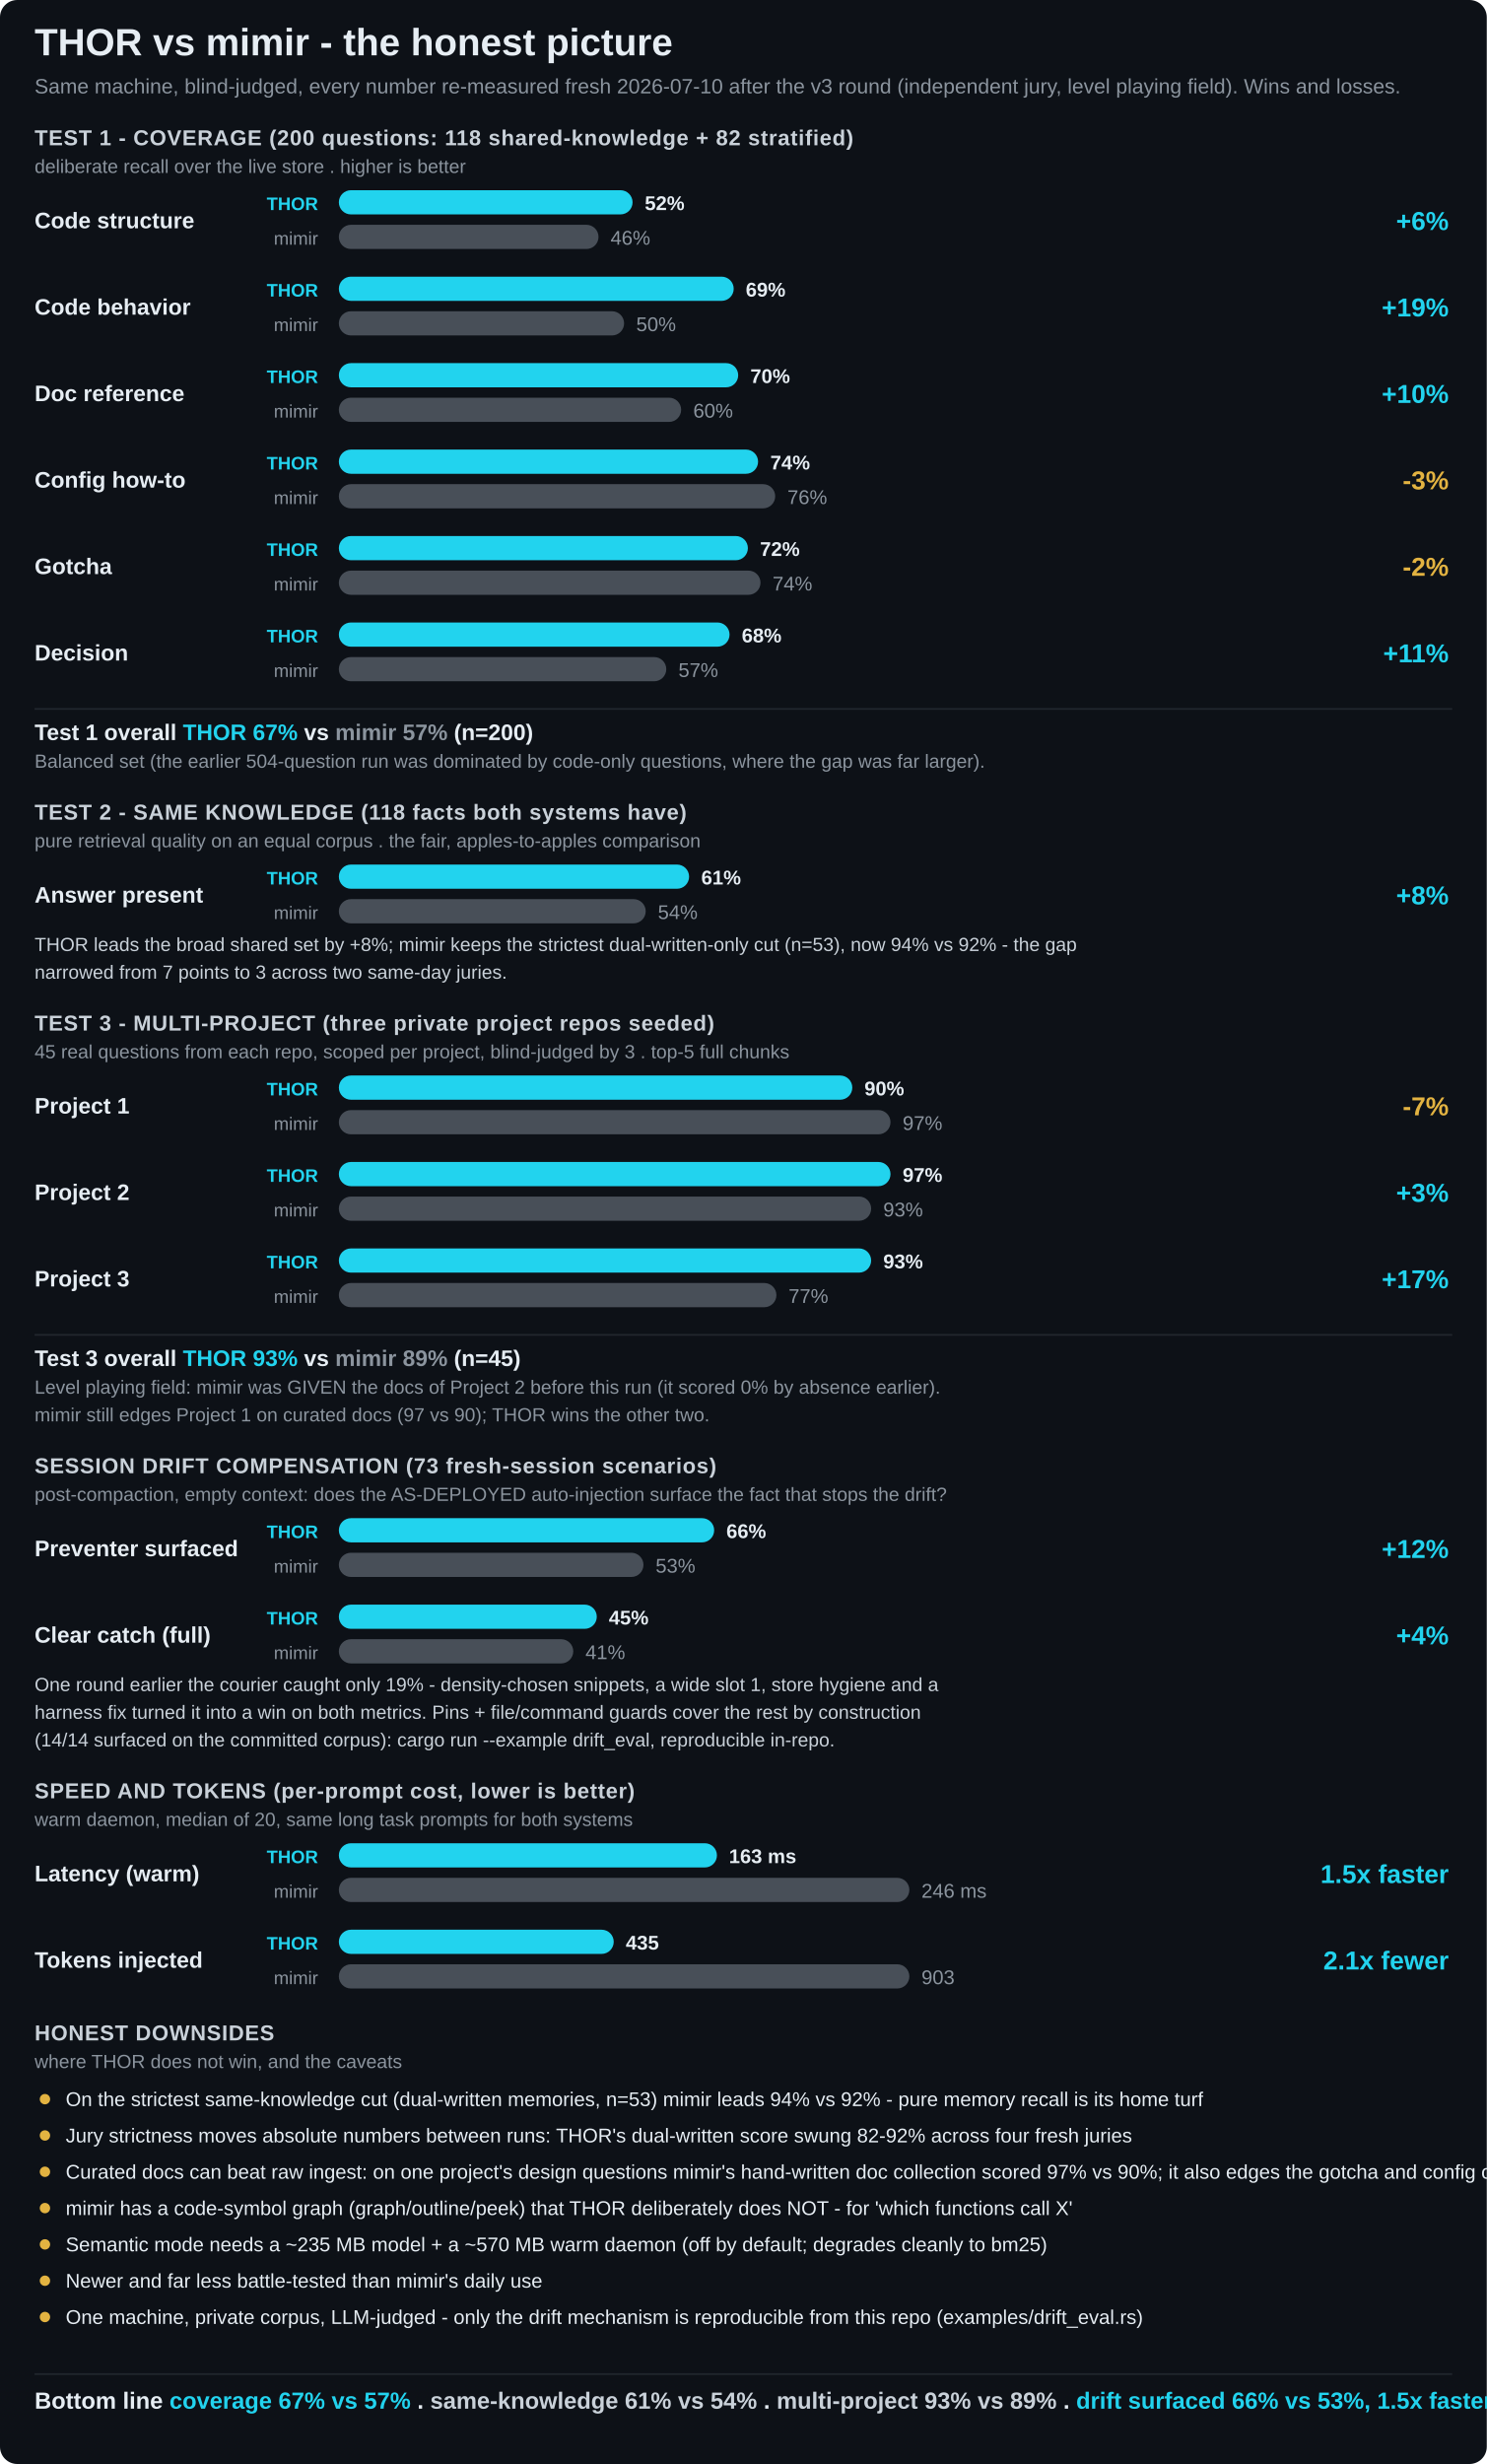
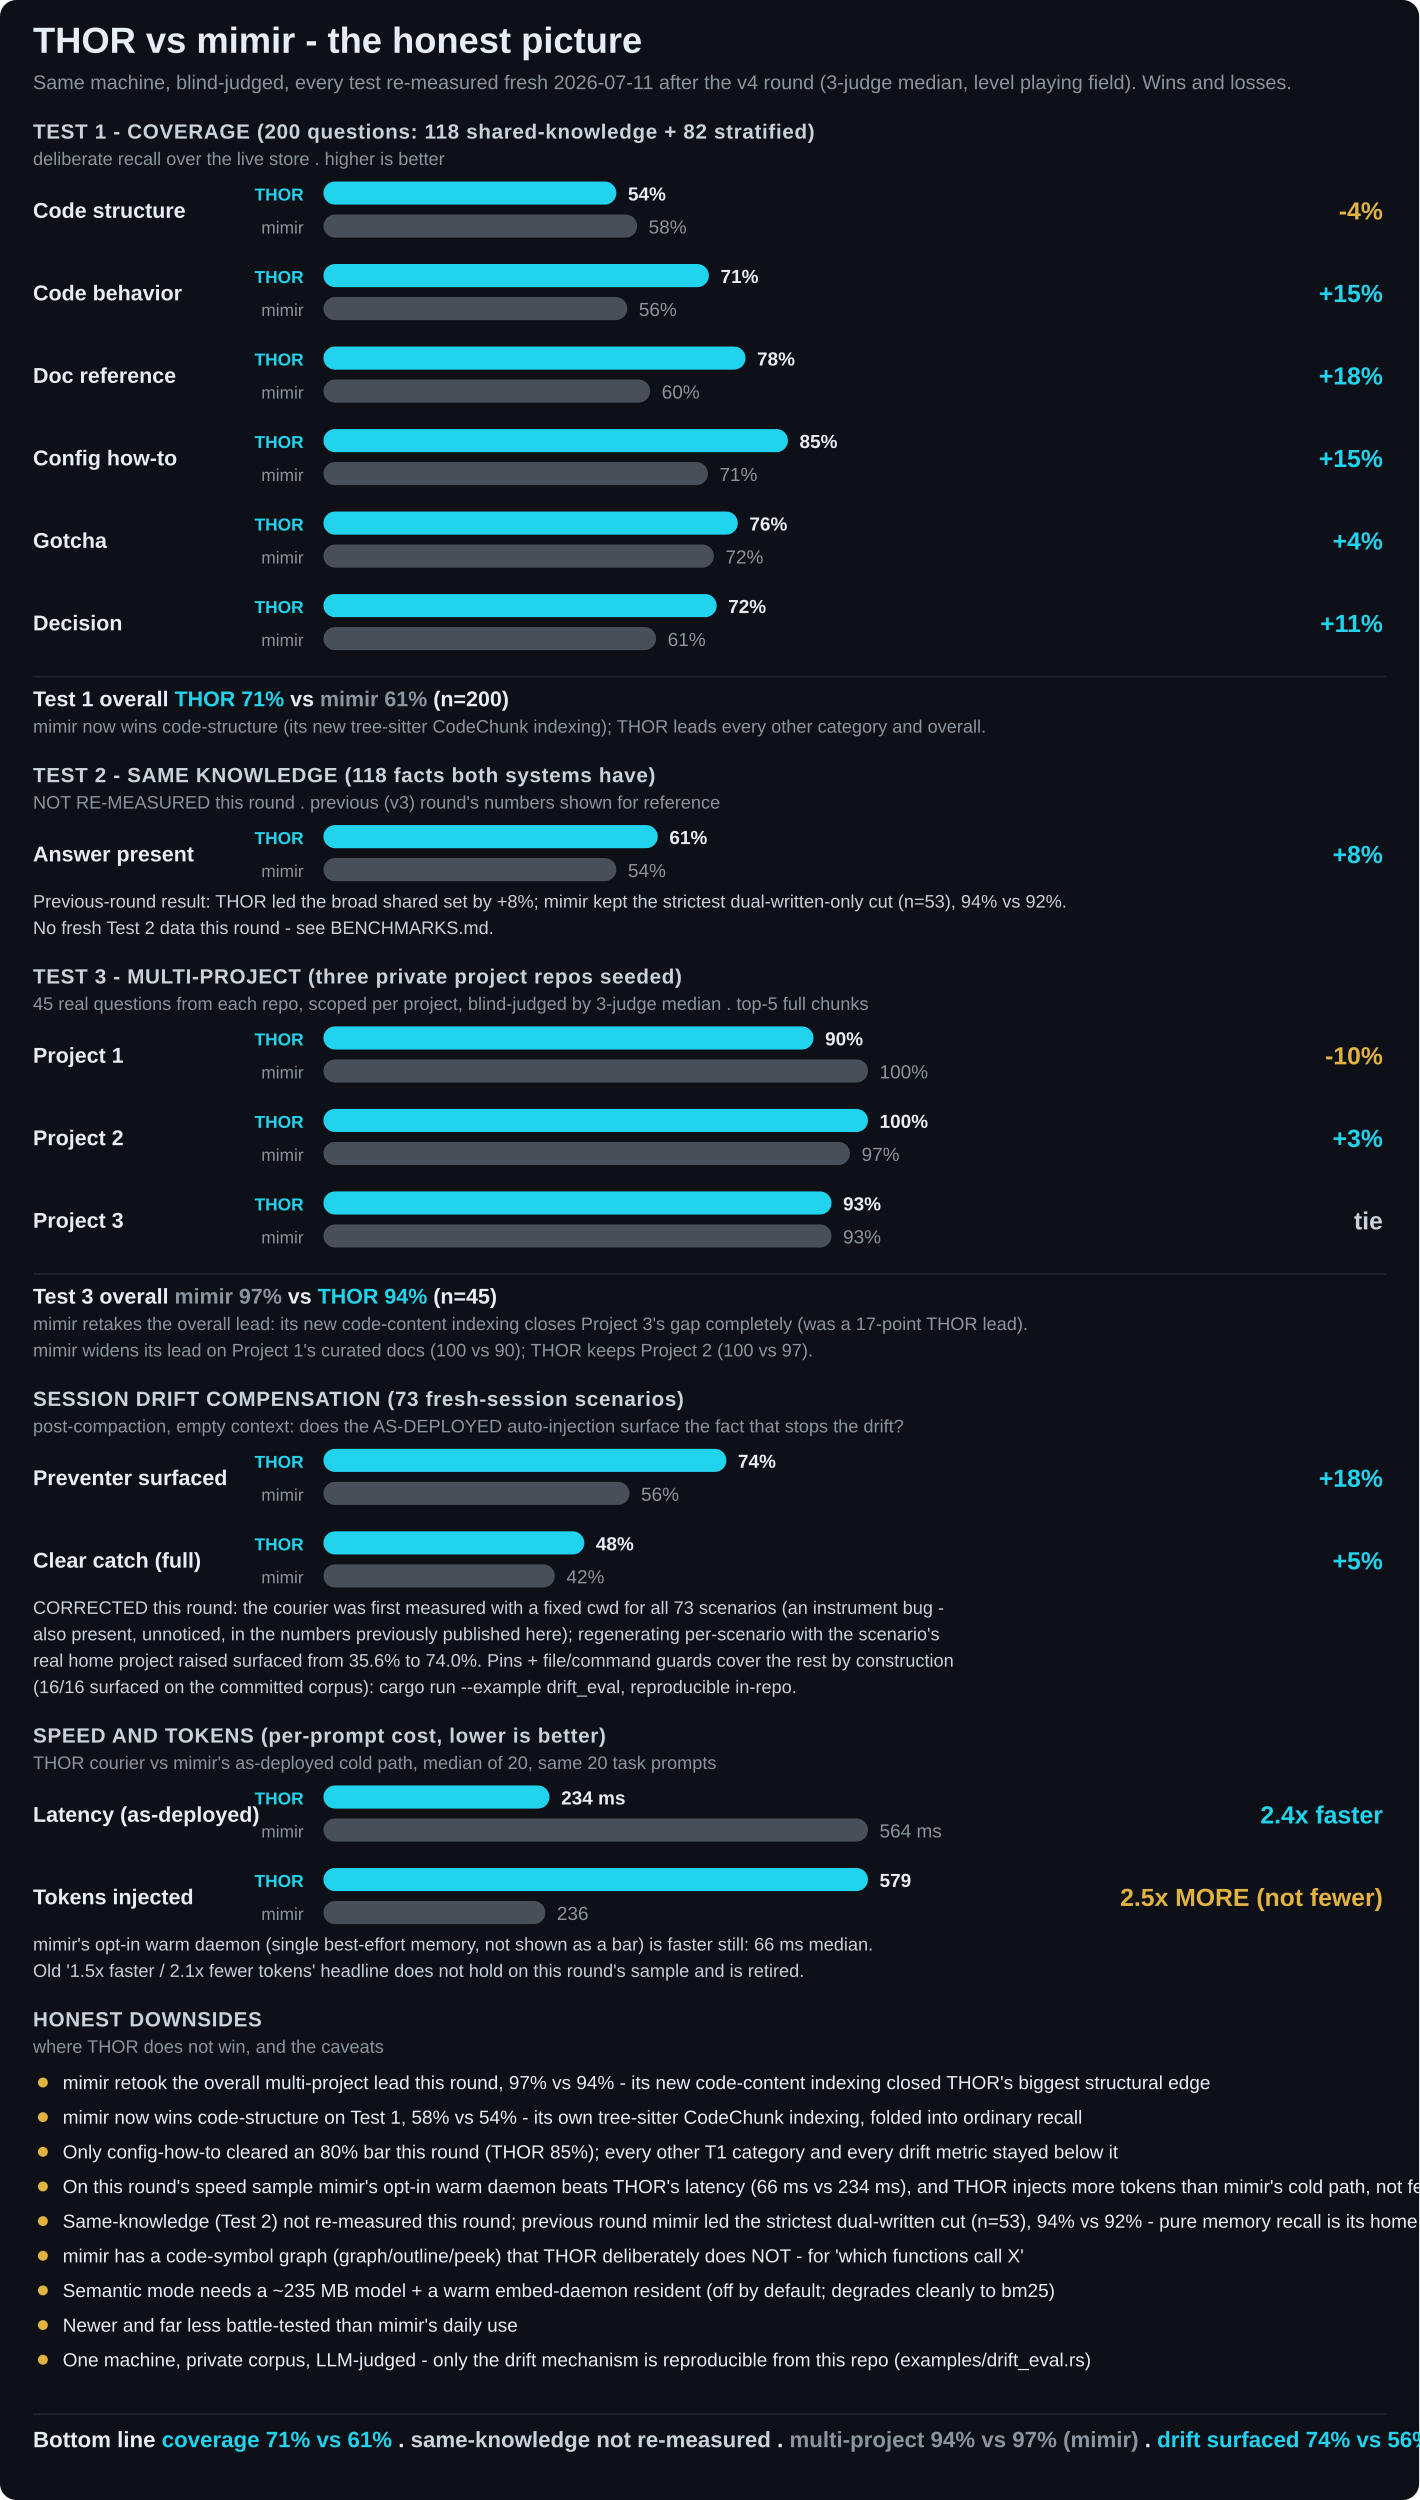
- <svg xmlns="http://www.w3.org/2000/svg" viewBox="0 0 860 1425" font-family="Segoe UI, Helvetica Neue, Arial, sans-serif">
-   <rect x="0" y="0" width="860" height="1425" rx="10" fill="#0d1117" />
+ <svg xmlns="http://www.w3.org/2000/svg" viewBox="0 0 860 1515" font-family="Segoe UI, Helvetica Neue, Arial, sans-serif">
+   <rect x="0" y="0" width="860" height="1515" rx="10" fill="#0d1117" />
  <text x="20" y="32" fill="#e6edf3" font-size="22" font-weight="800">THOR vs mimir - the honest picture</text>
-   <text x="20" y="54" fill="#8b949e" font-size="12">Same machine, blind-judged, every number re-measured fresh 2026-07-10 after the v3 round (independent jury, level playing field). Wins and losses.</text>
+   <text x="20" y="54" fill="#8b949e" font-size="12">Same machine, blind-judged, every test re-measured fresh 2026-07-11 after the v4 round (3-judge median, level playing field). Wins and losses.</text>
  <text x="20" y="84" fill="#c9d1d9" font-size="12.5" font-weight="700" letter-spacing="0.4">TEST 1 - COVERAGE  (200 questions: 118 shared-knowledge + 82 stratified)</text>
  <text x="20" y="100" fill="#8b949e" font-size="11">deliberate recall over the live store . higher is better</text>
-   <rect x="196" y="110" width="169.9" height="14" rx="7" fill="#22d3ee" />
-   <text x="372.95" y="121.5" fill="#e6edf3" font-size="11.5" font-weight="700">52%</text>
+   <rect x="196" y="110" width="177.5" height="14" rx="7" fill="#22d3ee" />
+   <text x="380.54" y="121.5" fill="#e6edf3" font-size="11.5" font-weight="700">54%</text>
  <text x="184" y="121.5" fill="#22d3ee" font-size="10.5" font-weight="700" text-anchor="end">THOR</text>
  <text x="20" y="132" fill="#e6edf3" font-size="13" font-weight="700">Code structure</text>
-   <text x="838" y="133" fill="#22d3ee" font-size="15" font-weight="800" text-anchor="end">+6%</text>
-   <rect x="196" y="130" width="150.2" height="14" rx="7" fill="#484f58" />
-   <text x="353.15" y="141.5" fill="#8b949e" font-size="11.5">46%</text>
+   <text x="838" y="133" fill="#e3b341" font-size="15" font-weight="800" text-anchor="end">-4%</text>
+   <rect x="196" y="130" width="190.1" height="14" rx="7" fill="#484f58" />
+   <text x="393.08" y="141.5" fill="#8b949e" font-size="11.5">58%</text>
  <text x="184" y="141.5" fill="#8b949e" font-size="10.5" text-anchor="end">mimir</text>
-   <rect x="196" y="160" width="228.4" height="14" rx="7" fill="#22d3ee" />
-   <text x="431.36" y="171.5" fill="#e6edf3" font-size="11.5" font-weight="700">69%</text>
+   <rect x="196" y="160" width="233.6" height="14" rx="7" fill="#22d3ee" />
+   <text x="436.64" y="171.5" fill="#e6edf3" font-size="11.5" font-weight="700">71%</text>
  <text x="184" y="171.5" fill="#22d3ee" font-size="10.5" font-weight="700" text-anchor="end">THOR</text>
  <text x="20" y="182" fill="#e6edf3" font-size="13" font-weight="700">Code behavior</text>
-   <text x="838" y="183" fill="#22d3ee" font-size="15" font-weight="800" text-anchor="end">+19%</text>
-   <rect x="196" y="180" width="165.0" height="14" rx="7" fill="#484f58" />
-   <text x="368.00" y="191.5" fill="#8b949e" font-size="11.5">50%</text>
+   <text x="838" y="183" fill="#22d3ee" font-size="15" font-weight="800" text-anchor="end">+15%</text>
+   <rect x="196" y="180" width="184.1" height="14" rx="7" fill="#484f58" />
+   <text x="387.14" y="191.5" fill="#8b949e" font-size="11.5">56%</text>
  <text x="184" y="191.5" fill="#8b949e" font-size="10.5" text-anchor="end">mimir</text>
-   <rect x="196" y="210" width="231.0" height="14" rx="7" fill="#22d3ee" />
-   <text x="434.00" y="221.5" fill="#e6edf3" font-size="11.5" font-weight="700">70%</text>
+   <rect x="196" y="210" width="255.8" height="14" rx="7" fill="#22d3ee" />
+   <text x="458.75" y="221.5" fill="#e6edf3" font-size="11.5" font-weight="700">78%</text>
  <text x="184" y="221.5" fill="#22d3ee" font-size="10.5" font-weight="700" text-anchor="end">THOR</text>
  <text x="20" y="232" fill="#e6edf3" font-size="13" font-weight="700">Doc reference</text>
-   <text x="838" y="233" fill="#22d3ee" font-size="15" font-weight="800" text-anchor="end">+10%</text>
+   <text x="838" y="233" fill="#22d3ee" font-size="15" font-weight="800" text-anchor="end">+18%</text>
  <rect x="196" y="230" width="198.0" height="14" rx="7" fill="#484f58" />
  <text x="401.00" y="241.5" fill="#8b949e" font-size="11.5">60%</text>
  <text x="184" y="241.5" fill="#8b949e" font-size="10.5" text-anchor="end">mimir</text>
-   <rect x="196" y="260" width="242.5" height="14" rx="7" fill="#22d3ee" />
-   <text x="445.55" y="271.5" fill="#e6edf3" font-size="11.5" font-weight="700">74%</text>
+   <rect x="196" y="260" width="281.5" height="14" rx="7" fill="#22d3ee" />
+   <text x="484.49" y="271.5" fill="#e6edf3" font-size="11.5" font-weight="700">85%</text>
  <text x="184" y="271.5" fill="#22d3ee" font-size="10.5" font-weight="700" text-anchor="end">THOR</text>
  <text x="20" y="282" fill="#e6edf3" font-size="13" font-weight="700">Config how-to</text>
-   <text x="838" y="283" fill="#e3b341" font-size="15" font-weight="800" text-anchor="end">-3%</text>
-   <rect x="196" y="280" width="252.4" height="14" rx="7" fill="#484f58" />
-   <text x="455.45" y="291.5" fill="#8b949e" font-size="11.5">76%</text>
+   <text x="838" y="283" fill="#22d3ee" font-size="15" font-weight="800" text-anchor="end">+15%</text>
+   <rect x="196" y="280" width="233.0" height="14" rx="7" fill="#484f58" />
+   <text x="435.98" y="291.5" fill="#8b949e" font-size="11.5">71%</text>
  <text x="184" y="291.5" fill="#8b949e" font-size="10.5" text-anchor="end">mimir</text>
-   <rect x="196" y="310" width="236.6" height="14" rx="7" fill="#22d3ee" />
-   <text x="439.61" y="321.5" fill="#e6edf3" font-size="11.5" font-weight="700">72%</text>
+   <rect x="196" y="310" width="251.1" height="14" rx="7" fill="#22d3ee" />
+   <text x="454.13" y="321.5" fill="#e6edf3" font-size="11.5" font-weight="700">76%</text>
  <text x="184" y="321.5" fill="#22d3ee" font-size="10.5" font-weight="700" text-anchor="end">THOR</text>
  <text x="20" y="332" fill="#e6edf3" font-size="13" font-weight="700">Gotcha</text>
-   <text x="838" y="333" fill="#e3b341" font-size="15" font-weight="800" text-anchor="end">-2%</text>
-   <rect x="196" y="330" width="243.9" height="14" rx="7" fill="#484f58" />
-   <text x="446.87" y="341.5" fill="#8b949e" font-size="11.5">74%</text>
+   <text x="838" y="333" fill="#22d3ee" font-size="15" font-weight="800" text-anchor="end">+4%</text>
+   <rect x="196" y="330" width="236.6" height="14" rx="7" fill="#484f58" />
+   <text x="439.61" y="341.5" fill="#8b949e" font-size="11.5">72%</text>
  <text x="184" y="341.5" fill="#8b949e" font-size="10.5" text-anchor="end">mimir</text>
-   <rect x="196" y="360" width="226.0" height="14" rx="7" fill="#22d3ee" />
-   <text x="429.05" y="371.5" fill="#e6edf3" font-size="11.5" font-weight="700">68%</text>
+   <rect x="196" y="360" width="238.3" height="14" rx="7" fill="#22d3ee" />
+   <text x="441.26" y="371.5" fill="#e6edf3" font-size="11.5" font-weight="700">72%</text>
  <text x="184" y="371.5" fill="#22d3ee" font-size="10.5" font-weight="700" text-anchor="end">THOR</text>
  <text x="20" y="382" fill="#e6edf3" font-size="13" font-weight="700">Decision</text>
  <text x="838" y="383" fill="#22d3ee" font-size="15" font-weight="800" text-anchor="end">+11%</text>
-   <rect x="196" y="380" width="189.4" height="14" rx="7" fill="#484f58" />
-   <text x="392.42" y="391.5" fill="#8b949e" font-size="11.5">57%</text>
+   <rect x="196" y="380" width="201.6" height="14" rx="7" fill="#484f58" />
+   <text x="404.63" y="391.5" fill="#8b949e" font-size="11.5">61%</text>
  <text x="184" y="391.5" fill="#8b949e" font-size="10.5" text-anchor="end">mimir</text>
  <line x1="20" y1="410" x2="840" y2="410" stroke="#21262d" stroke-width="1" />
-   <text x="20" y="428" fill="#e6edf3" font-size="13" font-weight="700">Test 1 overall  <tspan fill="#22d3ee">THOR 67%</tspan> vs <tspan fill="#8b949e">mimir 57%</tspan>  (n=200)</text>
-   <text x="20" y="444" fill="#8b949e" font-size="11">Balanced set (the earlier 504-question run was dominated by code-only questions, where the gap was far larger).</text>
+   <text x="20" y="428" fill="#e6edf3" font-size="13" font-weight="700">Test 1 overall  <tspan fill="#22d3ee">THOR 71%</tspan> vs <tspan fill="#8b949e">mimir 61%</tspan>  (n=200)</text>
+   <text x="20" y="444" fill="#8b949e" font-size="11">mimir now wins code-structure (its new tree-sitter CodeChunk indexing); THOR leads every other category and overall.</text>
  <text x="20" y="474" fill="#c9d1d9" font-size="12.5" font-weight="700" letter-spacing="0.4">TEST 2 - SAME KNOWLEDGE  (118 facts both systems have)</text>
-   <text x="20" y="490" fill="#8b949e" font-size="11">pure retrieval quality on an equal corpus . the fair, apples-to-apples comparison</text>
+   <text x="20" y="490" fill="#8b949e" font-size="11">NOT RE-MEASURED this round . previous (v3) round's numbers shown for reference</text>
  <rect x="196" y="500" width="202.6" height="14" rx="7" fill="#22d3ee" />
  <text x="405.62" y="511.5" fill="#e6edf3" font-size="11.5" font-weight="700">61%</text>
  <text x="184" y="511.5" fill="#22d3ee" font-size="10.5" font-weight="700" text-anchor="end">THOR</text>
  <text x="20" y="522" fill="#e6edf3" font-size="13" font-weight="700">Answer present</text>
  <text x="838" y="523" fill="#22d3ee" font-size="15" font-weight="800" text-anchor="end">+8%</text>
  <rect x="196" y="520" width="177.5" height="14" rx="7" fill="#484f58" />
  <text x="380.54" y="531.5" fill="#8b949e" font-size="11.5">54%</text>
  <text x="184" y="531.5" fill="#8b949e" font-size="10.5" text-anchor="end">mimir</text>
-   <text x="20" y="550" fill="#c9d1d9" font-size="11">THOR leads the broad shared set by +8%; mimir keeps the strictest dual-written-only cut (n=53), now 94% vs 92% - the gap</text>
-   <text x="20" y="566" fill="#c9d1d9" font-size="11">narrowed from 7 points to 3 across two same-day juries.</text>
+   <text x="20" y="550" fill="#c9d1d9" font-size="11">Previous-round result: THOR led the broad shared set by +8%; mimir kept the strictest dual-written-only cut (n=53), 94% vs 92%.</text>
+   <text x="20" y="566" fill="#c9d1d9" font-size="11">No fresh Test 2 data this round - see BENCHMARKS.md.</text>
  <text x="20" y="596" fill="#c9d1d9" font-size="12.5" font-weight="700" letter-spacing="0.4">TEST 3 - MULTI-PROJECT  (three private project repos seeded)</text>
-   <text x="20" y="612" fill="#8b949e" font-size="11">45 real questions from each repo, scoped per project, blind-judged by 3 . top-5 full chunks</text>
+   <text x="20" y="612" fill="#8b949e" font-size="11">45 real questions from each repo, scoped per project, blind-judged by 3-judge median . top-5 full chunks</text>
  <rect x="196" y="622" width="297.0" height="14" rx="7" fill="#22d3ee" />
  <text x="500.00" y="633.5" fill="#e6edf3" font-size="11.5" font-weight="700">90%</text>
  <text x="184" y="633.5" fill="#22d3ee" font-size="10.5" font-weight="700" text-anchor="end">THOR</text>
  <text x="20" y="644" fill="#e6edf3" font-size="13" font-weight="700">Project 1</text>
-   <text x="838" y="645" fill="#e3b341" font-size="15" font-weight="800" text-anchor="end">-7%</text>
-   <rect x="196" y="642" width="319.1" height="14" rx="7" fill="#484f58" />
-   <text x="522.11" y="653.5" fill="#8b949e" font-size="11.5">97%</text>
+   <text x="838" y="645" fill="#e3b341" font-size="15" font-weight="800" text-anchor="end">-10%</text>
+   <rect x="196" y="642" width="330.0" height="14" rx="7" fill="#484f58" />
+   <text x="533.00" y="653.5" fill="#8b949e" font-size="11.5">100%</text>
  <text x="184" y="653.5" fill="#8b949e" font-size="10.5" text-anchor="end">mimir</text>
-   <rect x="196" y="672" width="319.1" height="14" rx="7" fill="#22d3ee" />
-   <text x="522.11" y="683.5" fill="#e6edf3" font-size="11.5" font-weight="700">97%</text>
+   <rect x="196" y="672" width="330.0" height="14" rx="7" fill="#22d3ee" />
+   <text x="533.00" y="683.5" fill="#e6edf3" font-size="11.5" font-weight="700">100%</text>
  <text x="184" y="683.5" fill="#22d3ee" font-size="10.5" font-weight="700" text-anchor="end">THOR</text>
  <text x="20" y="694" fill="#e6edf3" font-size="13" font-weight="700">Project 2</text>
  <text x="838" y="695" fill="#22d3ee" font-size="15" font-weight="800" text-anchor="end">+3%</text>
-   <rect x="196" y="692" width="307.9" height="14" rx="7" fill="#484f58" />
-   <text x="510.89" y="703.5" fill="#8b949e" font-size="11.5">93%</text>
+   <rect x="196" y="692" width="319.1" height="14" rx="7" fill="#484f58" />
+   <text x="522.11" y="703.5" fill="#8b949e" font-size="11.5">97%</text>
  <text x="184" y="703.5" fill="#8b949e" font-size="10.5" text-anchor="end">mimir</text>
  <rect x="196" y="722" width="307.9" height="14" rx="7" fill="#22d3ee" />
  <text x="510.89" y="733.5" fill="#e6edf3" font-size="11.5" font-weight="700">93%</text>
  <text x="184" y="733.5" fill="#22d3ee" font-size="10.5" font-weight="700" text-anchor="end">THOR</text>
  <text x="20" y="744" fill="#e6edf3" font-size="13" font-weight="700">Project 3</text>
-   <text x="838" y="745" fill="#22d3ee" font-size="15" font-weight="800" text-anchor="end">+17%</text>
-   <rect x="196" y="742" width="253.1" height="14" rx="7" fill="#484f58" />
-   <text x="456.11" y="753.5" fill="#8b949e" font-size="11.5">77%</text>
+   <text x="838" y="745" fill="#c9d1d9" font-size="15" font-weight="800" text-anchor="end">tie</text>
+   <rect x="196" y="742" width="307.9" height="14" rx="7" fill="#484f58" />
+   <text x="510.89" y="753.5" fill="#8b949e" font-size="11.5">93%</text>
  <text x="184" y="753.5" fill="#8b949e" font-size="10.5" text-anchor="end">mimir</text>
  <line x1="20" y1="772" x2="840" y2="772" stroke="#21262d" stroke-width="1" />
-   <text x="20" y="790" fill="#e6edf3" font-size="13" font-weight="700">Test 3 overall  <tspan fill="#22d3ee">THOR 93%</tspan> vs <tspan fill="#8b949e">mimir 89%</tspan>  (n=45)</text>
-   <text x="20" y="806" fill="#8b949e" font-size="11">Level playing field: mimir was GIVEN the docs of Project 2 before this run (it scored 0% by absence earlier).</text>
-   <text x="20" y="822" fill="#8b949e" font-size="11">mimir still edges Project 1 on curated docs (97 vs 90); THOR wins the other two.</text>
+   <text x="20" y="790" fill="#e6edf3" font-size="13" font-weight="700">Test 3 overall  <tspan fill="#8b949e">mimir 97%</tspan> vs <tspan fill="#22d3ee">THOR 94%</tspan>  (n=45)</text>
+   <text x="20" y="806" fill="#8b949e" font-size="11">mimir retakes the overall lead: its new code-content indexing closes Project 3's gap completely (was a 17-point THOR lead).</text>
+   <text x="20" y="822" fill="#8b949e" font-size="11">mimir widens its lead on Project 1's curated docs (100 vs 90); THOR keeps Project 2 (100 vs 97).</text>
  <text x="20" y="852" fill="#c9d1d9" font-size="12.5" font-weight="700" letter-spacing="0.4">SESSION DRIFT COMPENSATION  (73 fresh-session scenarios)</text>
  <text x="20" y="868" fill="#8b949e" font-size="11">post-compaction, empty context: does the AS-DEPLOYED auto-injection surface the fact that stops the drift?</text>
-   <rect x="196" y="878" width="217.1" height="14" rx="7" fill="#22d3ee" />
-   <text x="420.14" y="889.5" fill="#e6edf3" font-size="11.5" font-weight="700">66%</text>
+   <rect x="196" y="878" width="244.2" height="14" rx="7" fill="#22d3ee" />
+   <text x="447.20" y="889.5" fill="#e6edf3" font-size="11.5" font-weight="700">74%</text>
  <text x="184" y="889.5" fill="#22d3ee" font-size="10.5" font-weight="700" text-anchor="end">THOR</text>
  <text x="20" y="900" fill="#e6edf3" font-size="13" font-weight="700">Preventer surfaced</text>
-   <text x="838" y="901" fill="#22d3ee" font-size="15" font-weight="800" text-anchor="end">+12%</text>
-   <rect x="196" y="898" width="176.2" height="14" rx="7" fill="#484f58" />
-   <text x="379.22" y="909.5" fill="#8b949e" font-size="11.5">53%</text>
+   <text x="838" y="901" fill="#22d3ee" font-size="15" font-weight="800" text-anchor="end">+18%</text>
+   <rect x="196" y="898" width="185.5" height="14" rx="7" fill="#484f58" />
+   <text x="388.46" y="909.5" fill="#8b949e" font-size="11.5">56%</text>
  <text x="184" y="909.5" fill="#8b949e" font-size="10.5" text-anchor="end">mimir</text>
-   <rect x="196" y="928" width="149.2" height="14" rx="7" fill="#22d3ee" />
-   <text x="352.16" y="939.5" fill="#e6edf3" font-size="11.5" font-weight="700">45%</text>
+   <rect x="196" y="928" width="158.1" height="14" rx="7" fill="#22d3ee" />
+   <text x="361.07" y="939.5" fill="#e6edf3" font-size="11.5" font-weight="700">48%</text>
  <text x="184" y="939.5" fill="#22d3ee" font-size="10.5" font-weight="700" text-anchor="end">THOR</text>
  <text x="20" y="950" fill="#e6edf3" font-size="13" font-weight="700">Clear catch (full)</text>
-   <text x="838" y="951" fill="#22d3ee" font-size="15" font-weight="800" text-anchor="end">+4%</text>
-   <rect x="196" y="948" width="135.6" height="14" rx="7" fill="#484f58" />
-   <text x="338.63" y="959.5" fill="#8b949e" font-size="11.5">41%</text>
+   <text x="838" y="951" fill="#22d3ee" font-size="15" font-weight="800" text-anchor="end">+5%</text>
+   <rect x="196" y="948" width="140.2" height="14" rx="7" fill="#484f58" />
+   <text x="343.25" y="959.5" fill="#8b949e" font-size="11.5">42%</text>
  <text x="184" y="959.5" fill="#8b949e" font-size="10.5" text-anchor="end">mimir</text>
-   <text x="20" y="978" fill="#c9d1d9" font-size="11">One round earlier the courier caught only 19% - density-chosen snippets, a wide slot 1, store hygiene and a</text>
-   <text x="20" y="994" fill="#c9d1d9" font-size="11">harness fix turned it into a win on both metrics. Pins + file/command guards cover the rest by construction</text>
-   <text x="20" y="1010" fill="#c9d1d9" font-size="11">(14/14 surfaced on the committed corpus): cargo run --example drift_eval, reproducible in-repo.</text>
-   <text x="20" y="1040" fill="#c9d1d9" font-size="12.5" font-weight="700" letter-spacing="0.4">SPEED AND TOKENS  (per-prompt cost, lower is better)</text>
-   <text x="20" y="1056" fill="#8b949e" font-size="11">warm daemon, median of 20, same long task prompts for both systems</text>
-   <rect x="196" y="1066" width="218.7" height="14" rx="7" fill="#22d3ee" />
-   <text x="421.66" y="1077.5" fill="#e6edf3" font-size="11.5" font-weight="700">163 ms</text>
-   <text x="184" y="1077.5" fill="#22d3ee" font-size="10.5" font-weight="700" text-anchor="end">THOR</text>
-   <text x="20" y="1088" fill="#e6edf3" font-size="13" font-weight="700">Latency (warm)</text>
-   <text x="838" y="1089" fill="#22d3ee" font-size="15" font-weight="800" text-anchor="end">1.5x faster</text>
-   <rect x="196" y="1086" width="330.0" height="14" rx="7" fill="#484f58" />
-   <text x="533.00" y="1097.5" fill="#8b949e" font-size="11.5">246 ms</text>
-   <text x="184" y="1097.5" fill="#8b949e" font-size="10.5" text-anchor="end">mimir</text>
-   <rect x="196" y="1116" width="159.0" height="14" rx="7" fill="#22d3ee" />
-   <text x="361.97" y="1127.5" fill="#e6edf3" font-size="11.5" font-weight="700">435</text>
-   <text x="184" y="1127.5" fill="#22d3ee" font-size="10.5" font-weight="700" text-anchor="end">THOR</text>
-   <text x="20" y="1138" fill="#e6edf3" font-size="13" font-weight="700">Tokens injected</text>
-   <text x="838" y="1139" fill="#22d3ee" font-size="15" font-weight="800" text-anchor="end">2.1x fewer</text>
-   <rect x="196" y="1136" width="330.0" height="14" rx="7" fill="#484f58" />
-   <text x="533.00" y="1147.5" fill="#8b949e" font-size="11.5">903</text>
-   <text x="184" y="1147.5" fill="#8b949e" font-size="10.5" text-anchor="end">mimir</text>
-   <text x="20" y="1180" fill="#c9d1d9" font-size="12.5" font-weight="700" letter-spacing="0.4">HONEST DOWNSIDES</text>
-   <text x="20" y="1196" fill="#8b949e" font-size="11">where THOR does not win, and the caveats</text>
-   <circle cx="26" cy="1214" r="3" fill="#e3b341" />
-   <text x="38" y="1218" fill="#e6edf3" font-size="11.5">On the strictest same-knowledge cut (dual-written memories, n=53) mimir leads 94% vs 92% - pure memory recall is its home turf</text>
-   <circle cx="26" cy="1235" r="3" fill="#e3b341" />
-   <text x="38" y="1239" fill="#e6edf3" font-size="11.5">Jury strictness moves absolute numbers between runs: THOR's dual-written score swung 82-92% across four fresh juries</text>
-   <circle cx="26" cy="1256" r="3" fill="#e3b341" />
-   <text x="38" y="1260" fill="#e6edf3" font-size="11.5">Curated docs can beat raw ingest: on one project's design questions mimir's hand-written doc collection scored 97% vs 90%; it also edges the gotcha and config categories</text>
-   <circle cx="26" cy="1277" r="3" fill="#e3b341" />
-   <text x="38" y="1281" fill="#e6edf3" font-size="11.5">mimir has a code-symbol graph (graph/outline/peek) that THOR deliberately does NOT - for 'which functions call X'</text>
-   <circle cx="26" cy="1298" r="3" fill="#e3b341" />
-   <text x="38" y="1302" fill="#e6edf3" font-size="11.5">Semantic mode needs a ~235 MB model + a ~570 MB warm daemon (off by default; degrades cleanly to bm25)</text>
-   <circle cx="26" cy="1319" r="3" fill="#e3b341" />
-   <text x="38" y="1323" fill="#e6edf3" font-size="11.5">Newer and far less battle-tested than mimir's daily use</text>
-   <circle cx="26" cy="1340" r="3" fill="#e3b341" />
-   <text x="38" y="1344" fill="#e6edf3" font-size="11.5">One machine, private corpus, LLM-judged - only the drift mechanism is reproducible from this repo (examples/drift_eval.rs)</text>
-   <line x1="20" y1="1373" x2="840" y2="1373" stroke="#21262d" stroke-width="1" />
-   <text x="20" y="1393" fill="#e6edf3" font-size="13.5" font-weight="700">Bottom line  <tspan fill="#22d3ee">coverage 67% vs 57%</tspan>  .  <tspan fill="#c9d1d9">same-knowledge 61% vs 54%</tspan>  .  <tspan fill="#c9d1d9">multi-project 93% vs 89%</tspan>  .  <tspan fill="#22d3ee">drift surfaced 66% vs 53%, 1.5x faster</tspan>
+   <text x="20" y="978" fill="#c9d1d9" font-size="11">CORRECTED this round: the courier was first measured with a fixed cwd for all 73 scenarios (an instrument bug -</text>
+   <text x="20" y="994" fill="#c9d1d9" font-size="11">also present, unnoticed, in the numbers previously published here); regenerating per-scenario with the scenario's</text>
+   <text x="20" y="1010" fill="#c9d1d9" font-size="11">real home project raised surfaced from 35.6% to 74.0%. Pins + file/command guards cover the rest by construction</text>
+   <text x="20" y="1026" fill="#c9d1d9" font-size="11">(16/16 surfaced on the committed corpus): cargo run --example drift_eval, reproducible in-repo.</text>
+   <text x="20" y="1056" fill="#c9d1d9" font-size="12.5" font-weight="700" letter-spacing="0.4">SPEED AND TOKENS  (per-prompt cost, lower is better)</text>
+   <text x="20" y="1072" fill="#8b949e" font-size="11">THOR courier vs mimir's as-deployed cold path, median of 20, same 20 task prompts</text>
+   <rect x="196" y="1082" width="137.0" height="14" rx="7" fill="#22d3ee" />
+   <text x="340.04" y="1093.5" fill="#e6edf3" font-size="11.5" font-weight="700">234 ms</text>
+   <text x="184" y="1093.5" fill="#22d3ee" font-size="10.5" font-weight="700" text-anchor="end">THOR</text>
+   <text x="20" y="1104" fill="#e6edf3" font-size="13" font-weight="700">Latency (as-deployed)</text>
+   <text x="838" y="1105" fill="#22d3ee" font-size="15" font-weight="800" text-anchor="end">2.4x faster</text>
+   <rect x="196" y="1102" width="330.0" height="14" rx="7" fill="#484f58" />
+   <text x="533.00" y="1113.5" fill="#8b949e" font-size="11.5">564 ms</text>
+   <text x="184" y="1113.5" fill="#8b949e" font-size="10.5" text-anchor="end">mimir</text>
+   <rect x="196" y="1132" width="330.0" height="14" rx="7" fill="#22d3ee" />
+   <text x="533.00" y="1143.5" fill="#e6edf3" font-size="11.5" font-weight="700">579</text>
+   <text x="184" y="1143.5" fill="#22d3ee" font-size="10.5" font-weight="700" text-anchor="end">THOR</text>
+   <text x="20" y="1154" fill="#e6edf3" font-size="13" font-weight="700">Tokens injected</text>
+   <text x="838" y="1155" fill="#e3b341" font-size="15" font-weight="800" text-anchor="end">2.5x MORE (not fewer)</text>
+   <rect x="196" y="1152" width="134.5" height="14" rx="7" fill="#484f58" />
+   <text x="337.45" y="1163.5" fill="#8b949e" font-size="11.5">236</text>
+   <text x="184" y="1163.5" fill="#8b949e" font-size="10.5" text-anchor="end">mimir</text>
+   <text x="20" y="1182" fill="#c9d1d9" font-size="11">mimir's opt-in warm daemon (single best-effort memory, not shown as a bar) is faster still: 66 ms median.</text>
+   <text x="20" y="1198" fill="#c9d1d9" font-size="11">Old '1.5x faster / 2.1x fewer tokens' headline does not hold on this round's sample and is retired.</text>
+   <text x="20" y="1228" fill="#c9d1d9" font-size="12.5" font-weight="700" letter-spacing="0.4">HONEST DOWNSIDES</text>
+   <text x="20" y="1244" fill="#8b949e" font-size="11">where THOR does not win, and the caveats</text>
+   <circle cx="26" cy="1262" r="3" fill="#e3b341" />
+   <text x="38" y="1266" fill="#e6edf3" font-size="11.5">mimir retook the overall multi-project lead this round, 97% vs 94% - its new code-content indexing closed THOR's biggest structural edge</text>
+   <circle cx="26" cy="1283" r="3" fill="#e3b341" />
+   <text x="38" y="1287" fill="#e6edf3" font-size="11.5">mimir now wins code-structure on Test 1, 58% vs 54% - its own tree-sitter CodeChunk indexing, folded into ordinary recall</text>
+   <circle cx="26" cy="1304" r="3" fill="#e3b341" />
+   <text x="38" y="1308" fill="#e6edf3" font-size="11.5">Only config-how-to cleared an 80% bar this round (THOR 85%); every other T1 category and every drift metric stayed below it</text>
+   <circle cx="26" cy="1325" r="3" fill="#e3b341" />
+   <text x="38" y="1329" fill="#e6edf3" font-size="11.5">On this round's speed sample mimir's opt-in warm daemon beats THOR's latency (66 ms vs 234 ms), and THOR injects more tokens than mimir's cold path, not fewer</text>
+   <circle cx="26" cy="1346" r="3" fill="#e3b341" />
+   <text x="38" y="1350" fill="#e6edf3" font-size="11.5">Same-knowledge (Test 2) not re-measured this round; previous round mimir led the strictest dual-written cut (n=53), 94% vs 92% - pure memory recall is its home turf</text>
+   <circle cx="26" cy="1367" r="3" fill="#e3b341" />
+   <text x="38" y="1371" fill="#e6edf3" font-size="11.5">mimir has a code-symbol graph (graph/outline/peek) that THOR deliberately does NOT - for 'which functions call X'</text>
+   <circle cx="26" cy="1388" r="3" fill="#e3b341" />
+   <text x="38" y="1392" fill="#e6edf3" font-size="11.5">Semantic mode needs a ~235 MB model + a warm embed-daemon resident (off by default; degrades cleanly to bm25)</text>
+   <circle cx="26" cy="1409" r="3" fill="#e3b341" />
+   <text x="38" y="1413" fill="#e6edf3" font-size="11.5">Newer and far less battle-tested than mimir's daily use</text>
+   <circle cx="26" cy="1430" r="3" fill="#e3b341" />
+   <text x="38" y="1434" fill="#e6edf3" font-size="11.5">One machine, private corpus, LLM-judged - only the drift mechanism is reproducible from this repo (examples/drift_eval.rs)</text>
+   <line x1="20" y1="1463" x2="840" y2="1463" stroke="#21262d" stroke-width="1" />
+   <text x="20" y="1483" fill="#e6edf3" font-size="13.5" font-weight="700">Bottom line  <tspan fill="#22d3ee">coverage 71% vs 61%</tspan>  .  <tspan fill="#c9d1d9">same-knowledge not re-measured</tspan>  .  <tspan fill="#8b949e">multi-project 94% vs 97% (mimir)</tspan>  .  <tspan fill="#22d3ee">drift surfaced 74% vs 56%, latency 2.4x faster than mimir cold</tspan>
  </text>
</svg>
